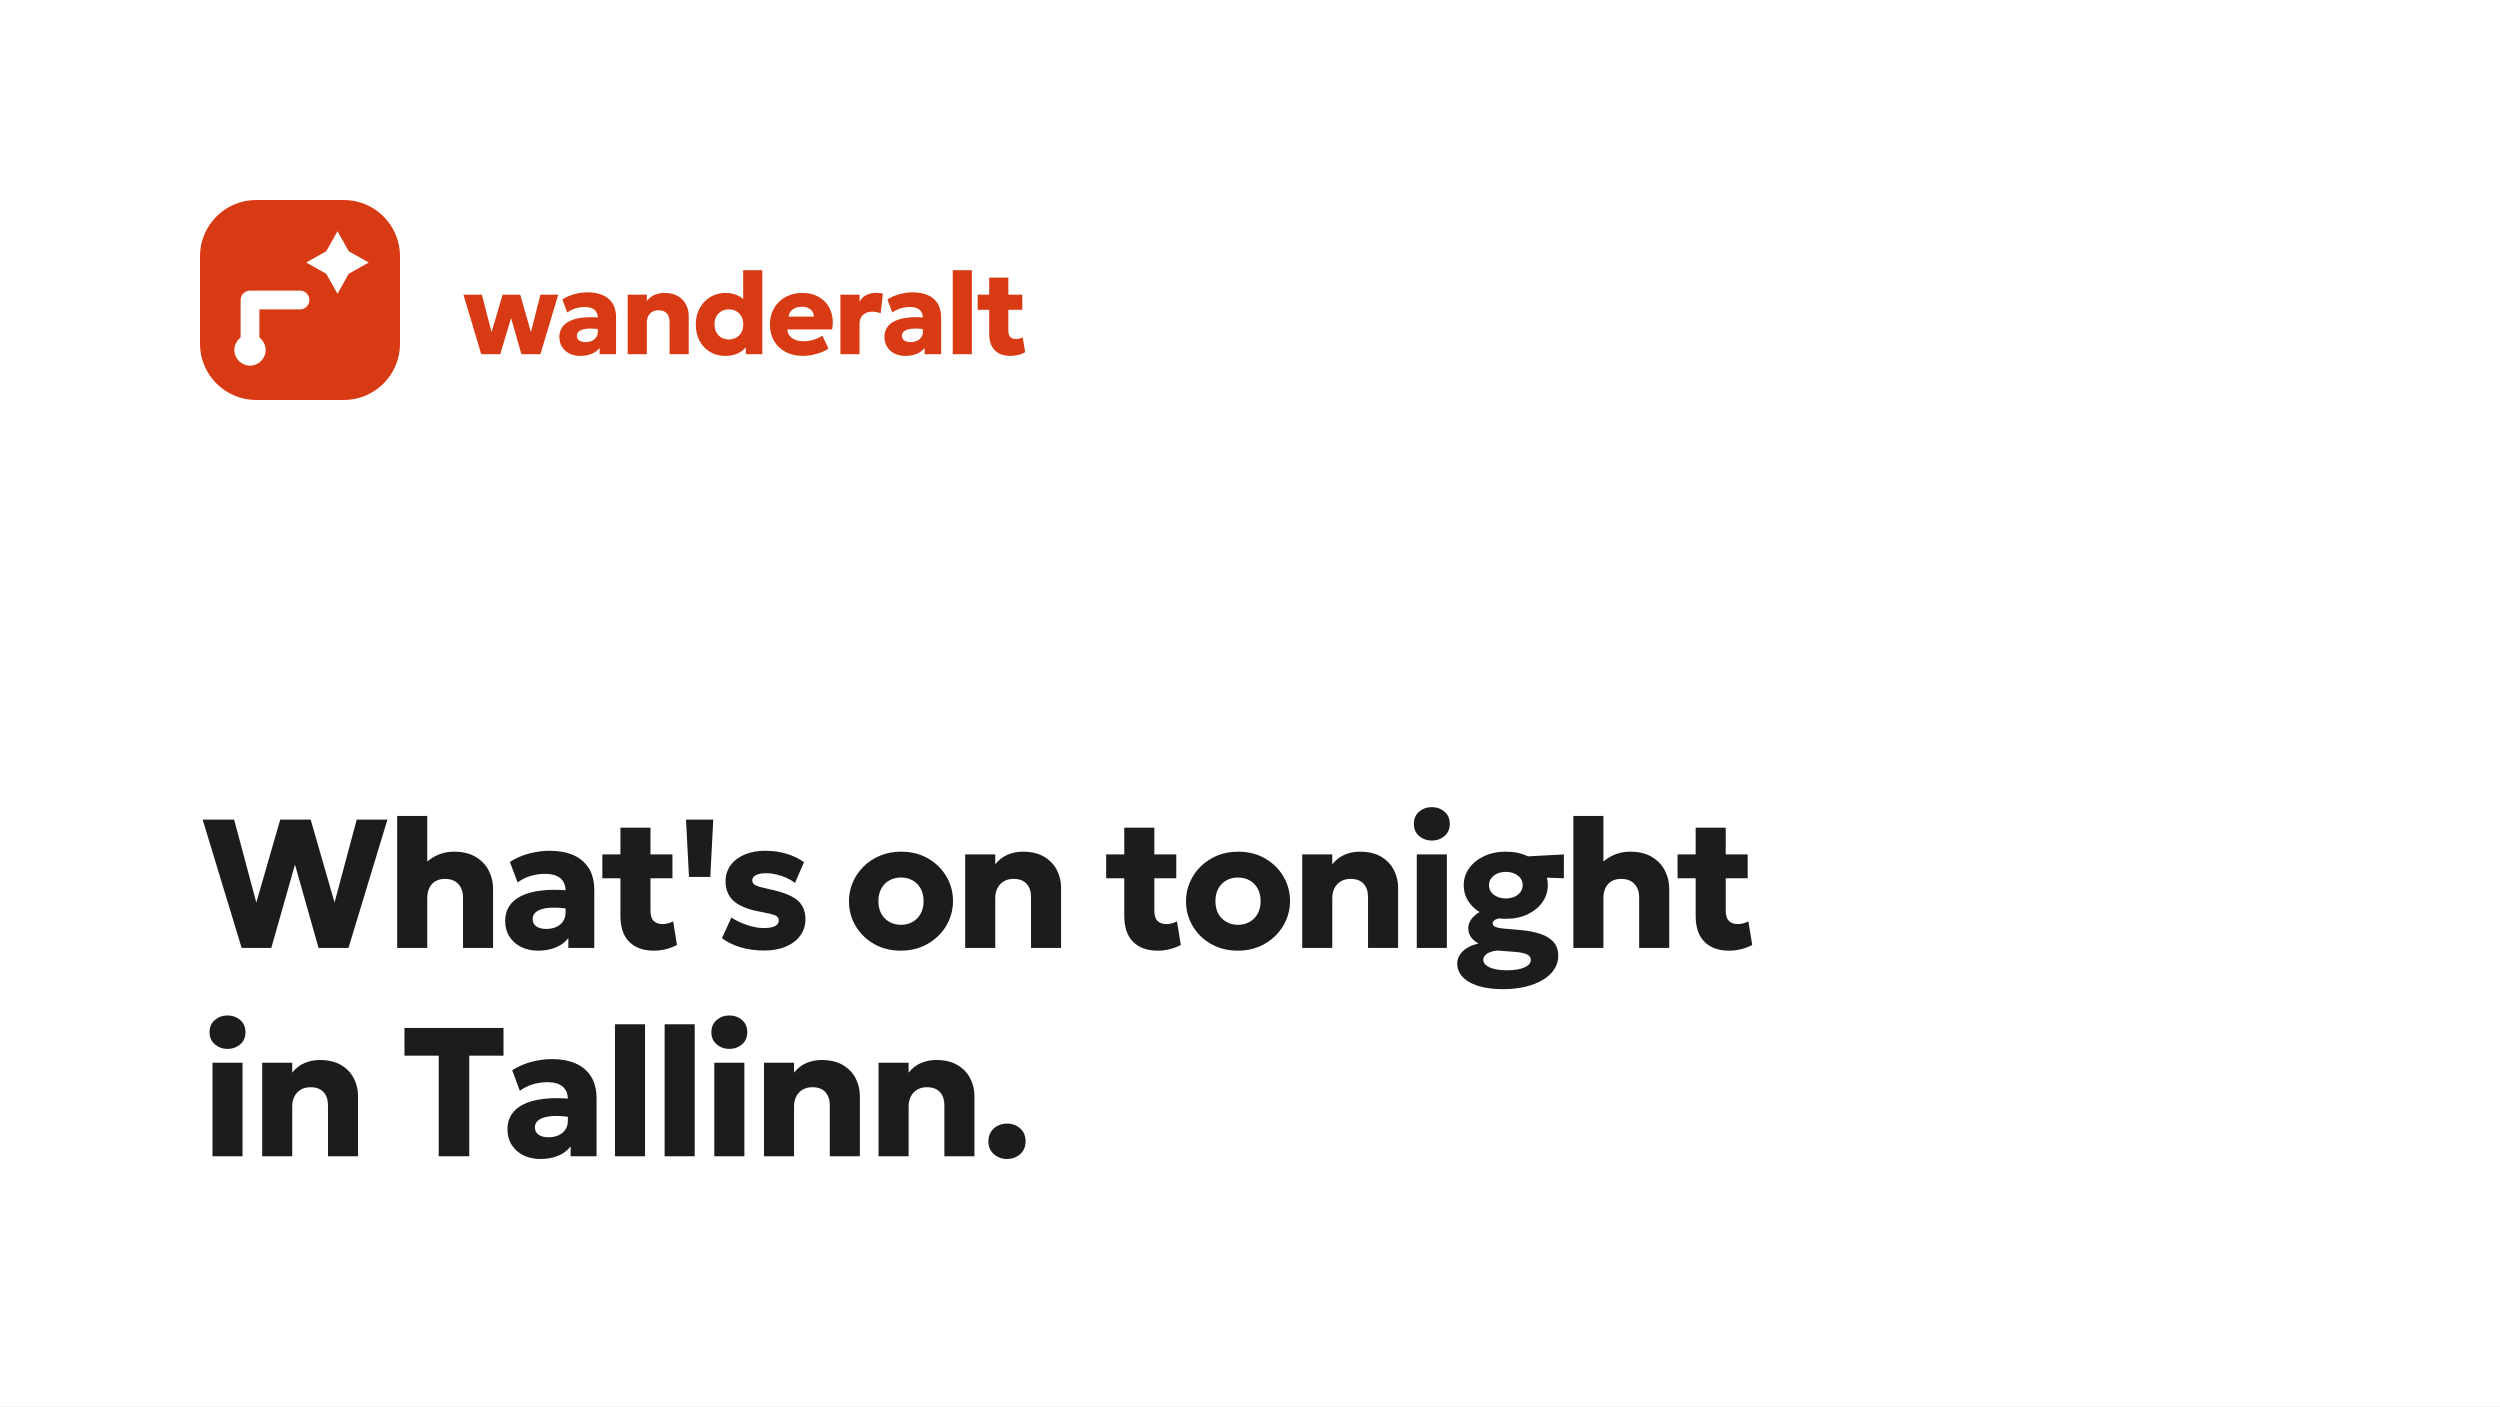
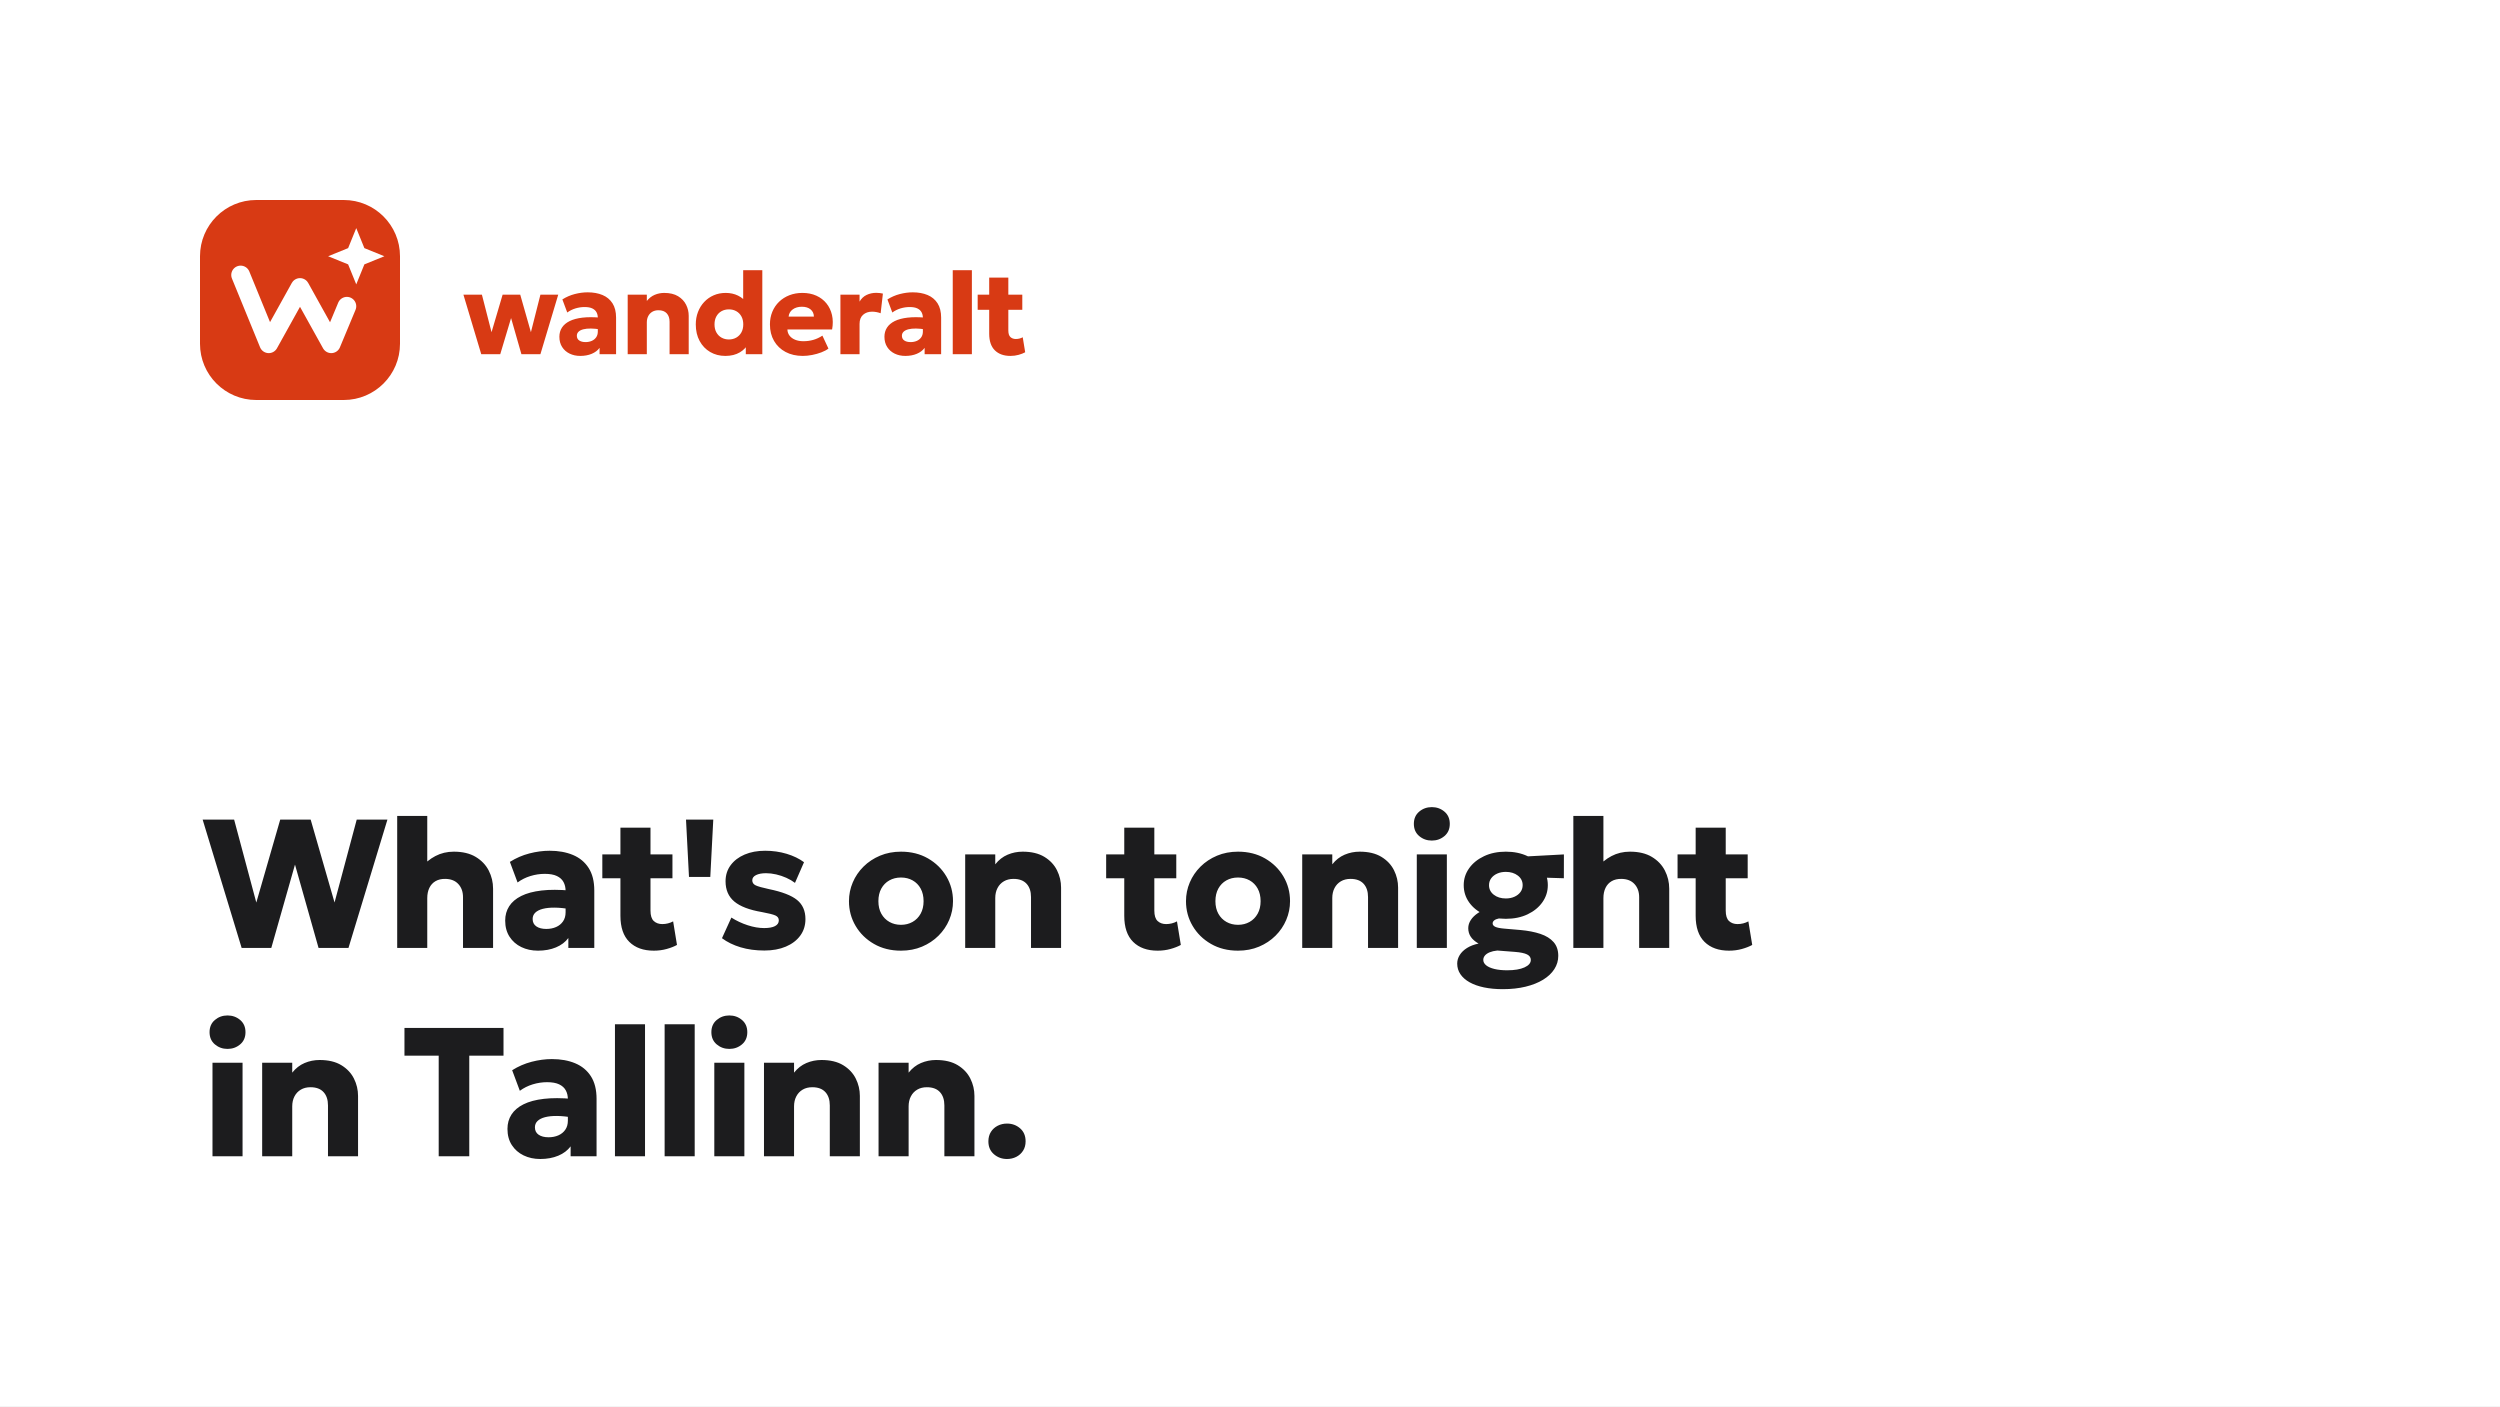
<svg xmlns="http://www.w3.org/2000/svg" width="1200" height="675" viewBox="0 0 1200 675">
  <rect width="1200" height="675" fill="#ffffff" />
  <g transform="translate(96 96) scale(3)">
    <rect width="32" height="32" rx="9" fill="#d83a14" />
-     <path d="M8 24v-8h8" fill="none" stroke="#fff" stroke-width="3" stroke-linecap="round" stroke-linejoin="round" />
-     <circle cx="8" cy="24" r="2.5" fill="#fff" />
-     <path d="m22 5 1.8 3.2L27 10l-3.2 1.8L22 15l-1.8-3.2L17 10l3.2-1.8z" fill="#fff" />
+     <path d="M6.5 12 11 23 16 14 21 23 23.5 17" fill="none" stroke="#fff" stroke-width="3" stroke-linecap="round" stroke-linejoin="round" />
+     <path d="m25 4.5 1.3 3.2 3.2 1.3-3.2 1.3L25 13.5l-1.3-3.2L20.5 9l3.2-1.3z" fill="#fff" />
  </g>
  <path fill="#d83a14" transform="translate(222 170) scale(0.028 -0.028)" d="M321.25 0 15.75 1020H332.75L497.75 376.5L687.75 1020H989.75L1172.75 376.5L1335.75 1020H1641.25L1335.75 0H1009.75L832.75 619L647.25 0ZM2018.79 -30Q1917.54 -30 1836.54 9.38Q1755.54 48.75 1708.16 122.25Q1660.79 195.75 1660.79 298.5Q1660.79 386.75 1704.54 454.88Q1748.29 523 1836.29 566.88Q1924.29 610.75 2057.66 626.25Q2191.04 641.75 2370.29 625.5L2373.29 422Q2278.04 438.75 2201.66 439.5Q2125.29 440.25 2071.54 426.38Q2017.79 412.5 1989.04 384.75Q1960.29 357 1960.29 315.75Q1960.29 262.5 2000.79 234.75Q2041.29 207 2109.04 207Q2168.54 207 2216.04 227.88Q2263.54 248.75 2291.66 289.25Q2319.79 329.75 2319.79 389V621.5Q2319.79 676.75 2297.04 718.75Q2274.29 760.75 2224.66 784.38Q2175.04 808 2092.79 808Q2013.79 808 1936.16 784.25Q1858.54 760.5 1795.79 714L1712.04 938.5Q1811.54 1001.25 1924.54 1030.62Q2037.54 1060 2145.79 1060Q2290.29 1060 2399.91 1014.12Q2509.54 968.25 2571.16 872.25Q2632.79 776.25 2632.79 626V0H2349.79V108Q2300.79 41.75 2214.79 5.88Q2128.79 -30 2018.79 -30ZM2831.82 0V1020H3159.82V912Q3216.82 984 3294.45 1017Q3372.07 1050 3458.32 1050Q3602.57 1050 3695.45 993.5Q3788.32 937 3833.07 847.38Q3877.82 757.75 3877.82 658V0H3549.82V555Q3549.82 647.25 3501.2 700.12Q3452.57 753 3358.82 753Q3298.32 753 3253.7 726.75Q3209.07 700.5 3184.45 653.25Q3159.82 606 3159.82 544.5V0ZM4506.11 -30Q4360.36 -30 4245.61 37.25Q4130.86 104.5 4064.98 226.12Q3999.11 347.75 3999.11 510Q3999.11 624.5 4036.73 722.62Q4074.36 820.75 4142.98 894.25Q4211.61 967.75 4305.48 1008.88Q4399.36 1050 4512.11 1050Q4629.11 1050 4722.98 1004Q4816.86 958 4886.61 866.5L4811.61 791.5V1440H5139.61V0H4856.61V264.5L4901.61 190.5Q4857.86 92.75 4754.98 31.38Q4652.11 -30 4506.11 -30ZM4566.61 252Q4636.86 252 4692.73 283.5Q4748.61 315 4780.86 372.75Q4813.11 430.5 4813.11 510Q4813.11 589.5 4781.23 647.38Q4749.36 705.25 4693.48 736.62Q4637.61 768 4566.61 768Q4495.61 768 4439.73 736.62Q4383.86 705.25 4351.98 647.38Q4320.11 589.5 4320.11 510Q4320.11 430.5 4352.36 372.75Q4384.61 315 4440.48 283.5Q4496.36 252 4566.61 252ZM5834.39 -30Q5665.64 -30 5538.64 37.62Q5411.64 105.25 5341.02 226.75Q5270.39 348.25 5270.39 510.5Q5270.39 628.75 5311.52 727.62Q5352.64 826.5 5427.52 898.62Q5502.39 970.75 5603.89 1010.38Q5705.39 1050 5826.89 1050Q5961.14 1050 6065.89 1002.62Q6170.64 955.25 6239.27 870.38Q6307.89 785.5 6334.14 671.38Q6360.39 557.25 6335.89 423H5569.89Q5571.39 363 5606.02 317.88Q5640.64 272.75 5701.89 247.38Q5763.14 222 5843.89 222Q5934.39 222 6015.02 245.38Q6095.64 268.75 6169.89 317.5L6273.14 96Q6226.39 59.5 6151.89 31Q6077.39 2.5 5993.77 -13.75Q5910.14 -30 5834.39 -30ZM5590.39 644H6023.89Q6022.39 721.25 5967.39 767.12Q5912.39 813 5817.89 813Q5723.14 813 5660.77 767.12Q5598.39 721.25 5590.39 644ZM6478.68 0V1020H6806.68V900.5Q6852.43 980 6928.18 1015.75Q7003.93 1051.5 7093.43 1051.5Q7127.68 1051.5 7154.43 1047.62Q7181.18 1043.75 7206.93 1038.5L7168.18 701.5Q7134.18 714.25 7096.18 721.38Q7058.18 728.5 7020.68 728.5Q6927.68 728.5 6867.18 675.12Q6806.68 621.75 6806.68 519V0ZM7591.21 -30Q7489.96 -30 7408.96 9.38Q7327.96 48.75 7280.59 122.25Q7233.21 195.75 7233.21 298.5Q7233.21 386.75 7276.96 454.88Q7320.71 523 7408.71 566.88Q7496.71 610.75 7630.09 626.25Q7763.46 641.75 7942.71 625.5L7945.71 422Q7850.46 438.75 7774.09 439.5Q7697.71 440.25 7643.96 426.38Q7590.21 412.5 7561.46 384.75Q7532.71 357 7532.71 315.75Q7532.71 262.5 7573.21 234.75Q7613.71 207 7681.46 207Q7740.96 207 7788.46 227.88Q7835.96 248.75 7864.09 289.25Q7892.21 329.75 7892.21 389V621.5Q7892.21 676.75 7869.46 718.75Q7846.71 760.75 7797.09 784.38Q7747.46 808 7665.21 808Q7586.21 808 7508.59 784.25Q7430.96 760.5 7368.21 714L7284.46 938.5Q7383.96 1001.25 7496.96 1030.62Q7609.96 1060 7718.21 1060Q7862.71 1060 7972.34 1014.12Q8081.96 968.25 8143.59 872.25Q8205.21 776.25 8205.21 626V0H7922.21V108Q7873.21 41.75 7787.21 5.88Q7701.21 -30 7591.21 -30ZM8404.25 0V1440H8732.25V0ZM9393.04 -30Q9223.29 -30 9126.16 65.62Q9029.04 161.25 9029.04 351V1312H9357.04V1020H9596.54V760H9357.04V407.5Q9357.04 326.25 9393.16 293.12Q9429.29 260 9485.79 260Q9517.04 260 9547.41 267.62Q9577.79 275.25 9604.04 289.5L9646.04 32.5Q9599.54 6.75 9533.29 -11.62Q9467.04 -30 9393.04 -30ZM8831.54 760V1020H9059.54V760Z" />
  <path fill="#1c1c1e" transform="translate(96 455) scale(0.044 -0.044)" d="M454.25 0 28.75 1400H372.25L614.25 495L875.25 1400H1207.25L1467.75 495.5L1709.75 1400H2044.75L1619.75 0H1293.25L1036.25 909L777.75 0ZM2151.16 0V1440H2479.16V791.5L2410.66 872.5Q2476.66 954.25 2567.78 1002.12Q2658.91 1050 2768.66 1050Q2912.16 1050 3007.28 993.12Q3102.41 936.25 3149.78 844Q3197.16 751.75 3197.16 646V0H2869.16V553.5Q2869.16 642 2817.91 697.12Q2766.66 752.25 2675.16 753Q2613.16 753.75 2569.28 728.25Q2525.41 702.75 2502.28 655.12Q2479.16 607.5 2479.16 543V0ZM3687.32 -30Q3586.07 -30 3505.07 9.38Q3424.07 48.75 3376.69 122.25Q3329.32 195.75 3329.32 298.5Q3329.32 386.75 3373.07 454.88Q3416.82 523 3504.82 566.88Q3592.82 610.75 3726.19 626.25Q3859.57 641.75 4038.82 625.5L4041.82 422Q3946.57 438.75 3870.19 439.5Q3793.82 440.25 3740.07 426.38Q3686.32 412.5 3657.57 384.75Q3628.82 357 3628.82 315.75Q3628.82 262.5 3669.32 234.75Q3709.82 207 3777.57 207Q3837.07 207 3884.57 227.88Q3932.07 248.75 3960.19 289.25Q3988.32 329.75 3988.32 389V621.5Q3988.32 676.75 3965.57 718.75Q3942.82 760.75 3893.19 784.38Q3843.57 808 3761.32 808Q3682.32 808 3604.69 784.25Q3527.07 760.5 3464.32 714L3380.57 938.5Q3480.07 1001.25 3593.07 1030.62Q3706.07 1060 3814.32 1060Q3958.82 1060 4068.44 1014.12Q4178.07 968.25 4239.69 872.25Q4301.32 776.25 4301.32 626V0H4018.32V108Q3969.32 41.75 3883.32 5.88Q3797.32 -30 3687.32 -30ZM4950.48 -30Q4780.73 -30 4683.6 65.62Q4586.48 161.25 4586.48 351V1312H4914.48V1020H5153.98V760H4914.48V407.5Q4914.48 326.25 4950.6 293.12Q4986.73 260 5043.23 260Q5074.48 260 5104.85 267.62Q5135.23 275.25 5161.48 289.5L5203.48 32.5Q5156.98 6.75 5090.73 -11.62Q5024.48 -30 4950.48 -30ZM4388.98 760V1020H4616.98V760ZM5334.39 774.5 5301.89 1400H5599.39L5566.89 774.5ZM6156.8 -28.5Q6014.8 -28.5 5897.3 6.75Q5779.8 42 5694.3 106L5796.8 331Q5879.8 278.25 5974.67 247.38Q6069.55 216.5 6154.3 216.5Q6232.05 216.5 6273.17 238.12Q6314.3 259.75 6314.3 300.5Q6314.3 337.25 6276.92 354Q6239.55 370.75 6130.3 391Q5924.05 426 5828.67 506.25Q5733.3 586.5 5733.3 727Q5733.3 827 5788.55 901.88Q5843.8 976.75 5941.05 1018.38Q6038.3 1060 6165.3 1060Q6289.05 1060 6399.67 1026.75Q6510.3 993.5 6589.3 935L6490.8 709.5Q6449.05 741.25 6395.92 765Q6342.8 788.75 6285.55 801.88Q6228.3 815 6174.8 815Q6107.05 815 6065.92 794.62Q6024.8 774.25 6024.8 737.5Q6024.8 700.75 6060.67 683Q6096.55 665.25 6204.8 642Q6422.05 597.5 6513.42 523.12Q6604.8 448.75 6604.8 314.5Q6604.8 211 6548.17 133.88Q6491.55 56.75 6390.8 14.12Q6290.05 -28.5 6156.8 -28.5ZM7647.2 -30Q7480.36 -30 7352.36 43.62Q7224.36 117.25 7151.99 240.05Q7079.61 362.85 7079.61 510Q7079.61 617 7120.99 714.38Q7162.36 811.75 7238.36 887.12Q7314.36 962.5 7418.36 1006.25Q7522.36 1050 7647.46 1050Q7813.86 1050 7941.86 976.38Q8069.86 902.75 8142.24 779.95Q8214.61 657.15 8214.61 510Q8214.61 403 8173.24 305.62Q8131.86 208.25 8055.99 132.88Q7980.11 57.5 7876.36 13.75Q7772.61 -30 7647.2 -30ZM7647.11 252Q7717.36 252 7773.24 283.5Q7829.11 315 7861.36 372.92Q7893.61 430.84 7893.61 510Q7893.61 589.5 7861.79 647.4Q7829.97 705.3 7774.04 736.65Q7718.11 768 7647.11 768Q7576.11 768 7520.19 736.65Q7464.26 705.3 7432.44 647.4Q7400.61 589.5 7400.61 510Q7400.61 430.5 7432.86 372.75Q7465.11 315 7520.99 283.5Q7576.86 252 7647.11 252ZM8347.52 0V1020H8675.52V912Q8732.52 984 8810.15 1017Q8887.77 1050 8974.02 1050Q9118.27 1050 9211.15 993.5Q9304.02 937 9348.77 847.38Q9393.52 757.75 9393.52 658V0H9065.52V555Q9065.52 647.25 9016.9 700.12Q8968.27 753 8874.52 753Q8814.02 753 8769.4 726.75Q8724.77 700.5 8700.15 653.25Q8675.52 606 8675.52 544.5V0ZM10446.84 -30Q10277.09 -30 10179.97 65.62Q10082.84 161.25 10082.84 351V1312H10410.84V1020H10650.34V760H10410.84V407.5Q10410.84 326.25 10446.97 293.12Q10483.09 260 10539.59 260Q10570.84 260 10601.22 267.62Q10631.59 275.25 10657.84 289.5L10699.84 32.5Q10653.34 6.75 10587.09 -11.62Q10520.84 -30 10446.84 -30ZM9885.34 760V1020H10113.34V760ZM11323.84 -30Q11157 -30 11029 43.62Q10901 117.25 10828.62 240.05Q10756.25 362.85 10756.25 510Q10756.25 617 10797.62 714.38Q10839 811.75 10915 887.12Q10991 962.5 11095 1006.25Q11199 1050 11324.09 1050Q11490.5 1050 11618.5 976.38Q11746.5 902.75 11818.88 779.95Q11891.25 657.15 11891.25 510Q11891.25 403 11849.88 305.62Q11808.5 208.25 11732.62 132.88Q11656.75 57.5 11553 13.75Q11449.25 -30 11323.84 -30ZM11323.75 252Q11394 252 11449.88 283.5Q11505.75 315 11538 372.92Q11570.25 430.84 11570.25 510Q11570.25 589.5 11538.43 647.4Q11506.61 705.3 11450.68 736.65Q11394.75 768 11323.75 768Q11252.75 768 11196.82 736.65Q11140.89 705.3 11109.07 647.4Q11077.25 589.5 11077.25 510Q11077.25 430.5 11109.5 372.75Q11141.75 315 11197.62 283.5Q11253.5 252 11323.75 252ZM12024.16 0V1020H12352.16V912Q12409.16 984 12486.78 1017Q12564.41 1050 12650.66 1050Q12794.91 1050 12887.78 993.5Q12980.66 937 13025.41 847.38Q13070.16 757.75 13070.16 658V0H12742.16V555Q12742.16 647.25 12693.53 700.12Q12644.91 753 12551.16 753Q12490.66 753 12446.03 726.75Q12401.41 700.5 12376.78 653.25Q12352.16 606 12352.16 544.5V0ZM13274.07 0V1020H13602.07V0ZM13438.07 1171Q13358.57 1171 13300.32 1220.25Q13242.07 1269.5 13242.07 1353.5Q13242.07 1437.5 13300.32 1486.75Q13358.57 1536 13438.07 1536Q13517.57 1536 13575.82 1486.75Q13634.07 1437.5 13634.07 1353.5Q13634.07 1269.5 13575.82 1220.25Q13517.57 1171 13438.07 1171ZM14212.98 -450Q14098.98 -450 14007.1 -430.75Q13915.23 -411.5 13849.98 -374.88Q13784.73 -338.25 13749.85 -286.62Q13714.98 -235 13714.98 -171Q13714.98 -121.5 13742.6 -77.25Q13770.23 -33 13822.23 -0.5Q13874.23 32 13947.98 47.5Q13890.23 80.5 13862.85 121.75Q13835.48 163 13835.48 215Q13835.48 262 13863.35 304.5Q13891.23 347 13941.48 380.5Q13991.73 414 14058.85 433.5Q14125.98 453 14204.98 452L14263.98 328.5Q14207.48 329.25 14171.6 321.88Q14135.73 314.5 14118.6 300.38Q14101.48 286.25 14101.48 267.5Q14101.48 244.25 14129.98 230.38Q14158.48 216.5 14228.48 210.5L14402.98 195.5Q14529.23 184.25 14622.35 153Q14715.48 121.75 14766.48 63.62Q14817.48 5.5 14817.48 -86.5Q14817.48 -164.75 14774.6 -231.5Q14731.73 -298.25 14651.98 -347Q14572.23 -395.75 14460.98 -422.88Q14349.73 -450 14212.98 -450ZM14260.48 -244Q14379.48 -244 14448.73 -212.62Q14517.98 -181.25 14517.98 -131Q14517.98 -91.25 14476.85 -70.88Q14435.73 -50.5 14346.48 -43.5L14152.48 -28.5Q14103.73 -33.5 14069.35 -47.62Q14034.98 -61.75 14017.23 -83.12Q13999.48 -104.5 13999.48 -130.5Q13999.48 -164.5 14031.35 -190.12Q14063.23 -215.75 14121.73 -229.88Q14180.23 -244 14260.48 -244ZM14245.48 317.5Q14109.98 317.5 14006.48 366Q13902.98 414.5 13844.48 497.5Q13785.98 580.5 13785.98 684.5Q13785.98 786.25 13845.23 869.25Q13904.48 952.25 14008.35 1001.12Q14112.23 1050 14245.48 1050Q14377.98 1050 14481.48 1001.5Q14584.98 953 14644.23 870.38Q14703.48 787.75 14703.48 684.5Q14703.48 582.75 14644.98 499.38Q14586.48 416 14483.35 366.75Q14380.23 317.5 14245.48 317.5ZM14245.48 539.5Q14297.48 539.5 14338.98 558Q14380.48 576.5 14404.73 609.12Q14428.98 641.75 14428.98 684.5Q14428.98 748.75 14376.48 789.12Q14323.98 829.5 14245.48 829.5Q14192.73 829.5 14151.23 810.88Q14109.73 792.25 14085.85 759.75Q14061.98 727.25 14061.98 684.5Q14061.98 620.5 14114.23 580Q14166.48 539.5 14245.48 539.5ZM14398.48 775 14274.48 987.5 14878.98 1020 14878.48 760ZM14981.89 0V1440H15309.89V791.5L15241.39 872.5Q15307.39 954.25 15398.51 1002.12Q15489.64 1050 15599.39 1050Q15742.89 1050 15838.01 993.12Q15933.14 936.25 15980.51 844Q16027.89 751.75 16027.89 646V0H15699.89V553.5Q15699.89 642 15648.64 697.12Q15597.39 752.25 15505.89 753Q15443.89 753.75 15400.01 728.25Q15356.14 702.75 15333.01 655.12Q15309.89 607.5 15309.89 543V0ZM16680.3 -30Q16510.55 -30 16413.42 65.62Q16316.3 161.25 16316.3 351V1312H16644.3V1020H16883.8V760H16644.3V407.5Q16644.3 326.25 16680.42 293.12Q16716.55 260 16773.05 260Q16804.3 260 16834.67 267.62Q16865.05 275.25 16891.3 289.5L16933.3 32.5Q16886.8 6.75 16820.55 -11.62Q16754.3 -30 16680.3 -30ZM16118.8 760V1020H16346.8V760Z" />
  <path fill="#1c1c1e" transform="translate(96 555) scale(0.044 -0.044)" d="M136.25 0V1020H464.25V0ZM300.25 1171Q220.75 1171 162.5 1220.25Q104.25 1269.5 104.25 1353.5Q104.25 1437.5 162.5 1486.75Q220.75 1536 300.25 1536Q379.75 1536 438 1486.75Q496.25 1437.5 496.25 1353.5Q496.25 1269.5 438 1220.25Q379.75 1171 300.25 1171ZM678.16 0V1020H1006.16V912Q1063.16 984 1140.78 1017Q1218.41 1050 1304.66 1050Q1448.91 1050 1541.78 993.5Q1634.66 937 1679.41 847.38Q1724.16 757.75 1724.16 658V0H1396.16V555Q1396.16 647.25 1347.53 700.12Q1298.91 753 1205.16 753Q1144.66 753 1100.03 726.75Q1055.41 700.5 1030.78 653.25Q1006.16 606 1006.16 544.5V0ZM2603.98 0V1097H2230.48V1400H3310.98V1097H2937.48V0ZM3712.14 -30Q3610.89 -30 3529.89 9.38Q3448.89 48.75 3401.51 122.25Q3354.14 195.75 3354.14 298.5Q3354.14 386.75 3397.89 454.88Q3441.64 523 3529.64 566.88Q3617.64 610.75 3751.01 626.25Q3884.39 641.75 4063.64 625.5L4066.64 422Q3971.39 438.75 3895.01 439.5Q3818.64 440.25 3764.89 426.38Q3711.14 412.5 3682.39 384.75Q3653.64 357 3653.64 315.75Q3653.64 262.5 3694.14 234.75Q3734.64 207 3802.39 207Q3861.89 207 3909.39 227.88Q3956.89 248.75 3985.01 289.25Q4013.14 329.75 4013.14 389V621.5Q4013.14 676.75 3990.39 718.75Q3967.64 760.75 3918.01 784.38Q3868.39 808 3786.14 808Q3707.14 808 3629.51 784.25Q3551.89 760.5 3489.14 714L3405.39 938.5Q3504.89 1001.25 3617.89 1030.62Q3730.89 1060 3839.14 1060Q3983.64 1060 4093.26 1014.12Q4202.89 968.25 4264.51 872.25Q4326.14 776.25 4326.14 626V0H4043.14V108Q3994.14 41.75 3908.14 5.88Q3822.14 -30 3712.14 -30ZM4526.8 0V1440H4854.8V0ZM5068.7 0V1440H5396.7V0ZM5610.61 0V1020H5938.61V0ZM5774.61 1171Q5695.11 1171 5636.86 1220.25Q5578.61 1269.5 5578.61 1353.5Q5578.61 1437.5 5636.86 1486.75Q5695.11 1536 5774.61 1536Q5854.11 1536 5912.36 1486.75Q5970.61 1437.5 5970.61 1353.5Q5970.61 1269.5 5912.36 1220.25Q5854.11 1171 5774.61 1171ZM6152.52 0V1020H6480.52V912Q6537.52 984 6615.15 1017Q6692.77 1050 6779.02 1050Q6923.27 1050 7016.15 993.5Q7109.02 937 7153.77 847.38Q7198.52 757.75 7198.52 658V0H6870.52V555Q6870.52 647.25 6821.9 700.12Q6773.27 753 6679.52 753Q6619.02 753 6574.4 726.75Q6529.77 700.5 6505.15 653.25Q6480.52 606 6480.52 544.5V0ZM7402.43 0V1020H7730.43V912Q7787.43 984 7865.06 1017Q7942.68 1050 8028.93 1050Q8173.18 1050 8266.06 993.5Q8358.93 937 8403.68 847.38Q8448.43 757.75 8448.43 658V0H8120.43V555Q8120.43 647.25 8071.81 700.12Q8023.18 753 7929.43 753Q7868.93 753 7824.31 726.75Q7779.68 700.5 7755.06 653.25Q7730.43 606 7730.43 544.5V0ZM8803.59 -30Q8721.59 -30 8661.09 22Q8600.59 74 8600.59 162.5Q8600.59 222.5 8628.22 265.88Q8655.84 309.25 8702.22 332.88Q8748.59 356.5 8803.59 356.5Q8886.59 356.5 8946.59 304.5Q9006.59 252.5 9006.59 162.5Q9006.59 103.25 8978.59 59.88Q8950.59 16.5 8904.59 -6.75Q8858.59 -30 8803.59 -30Z" />
</svg>
